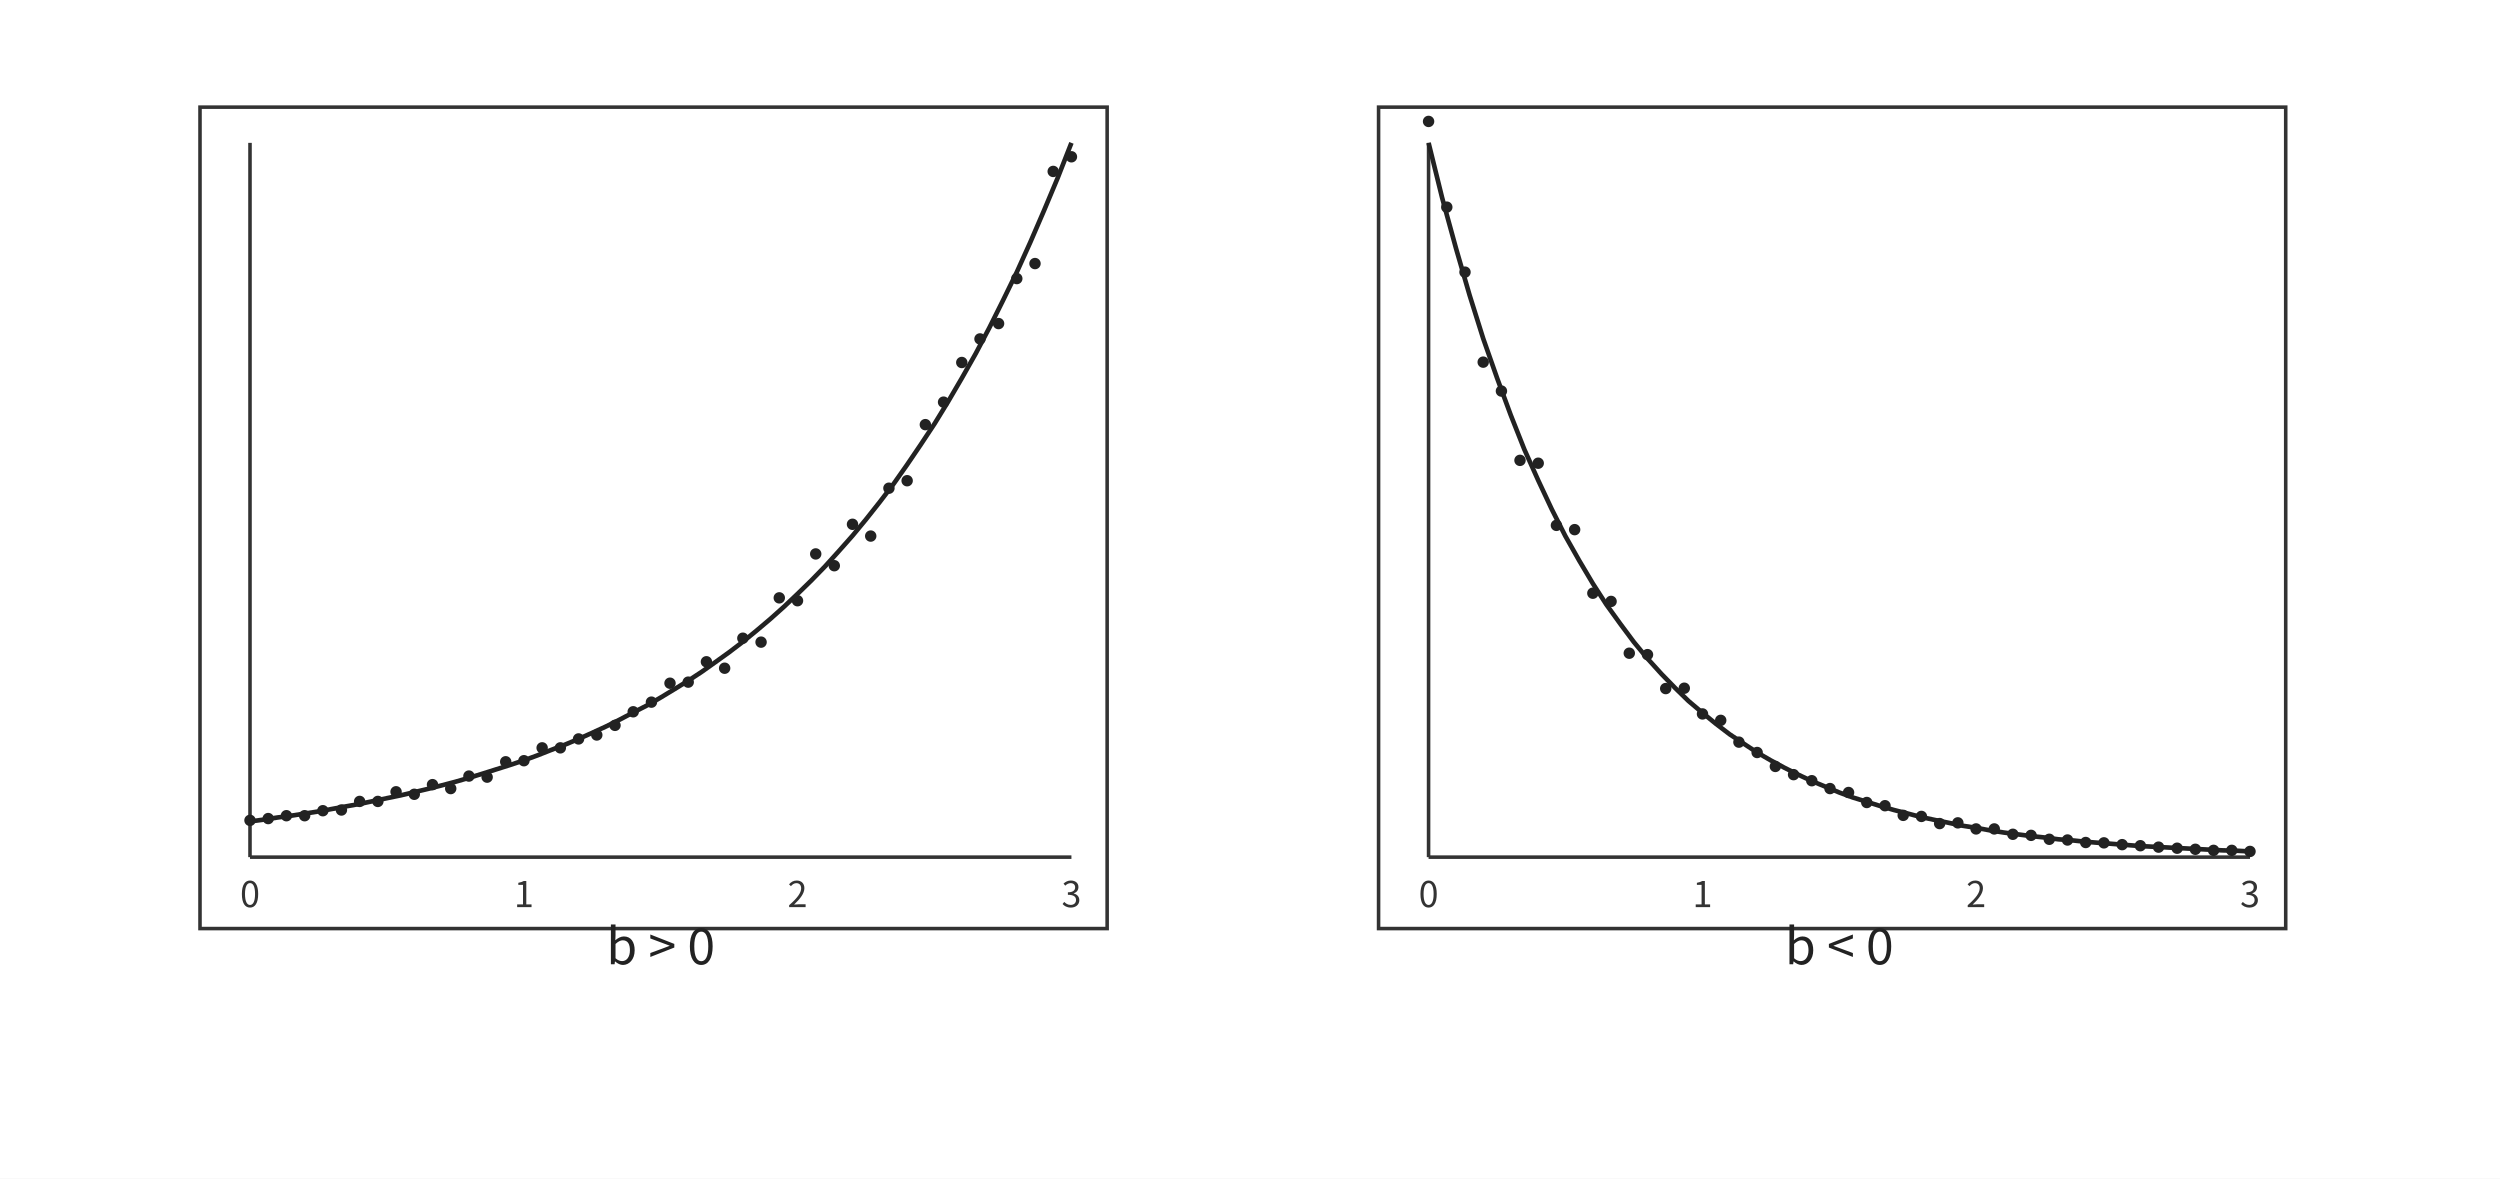
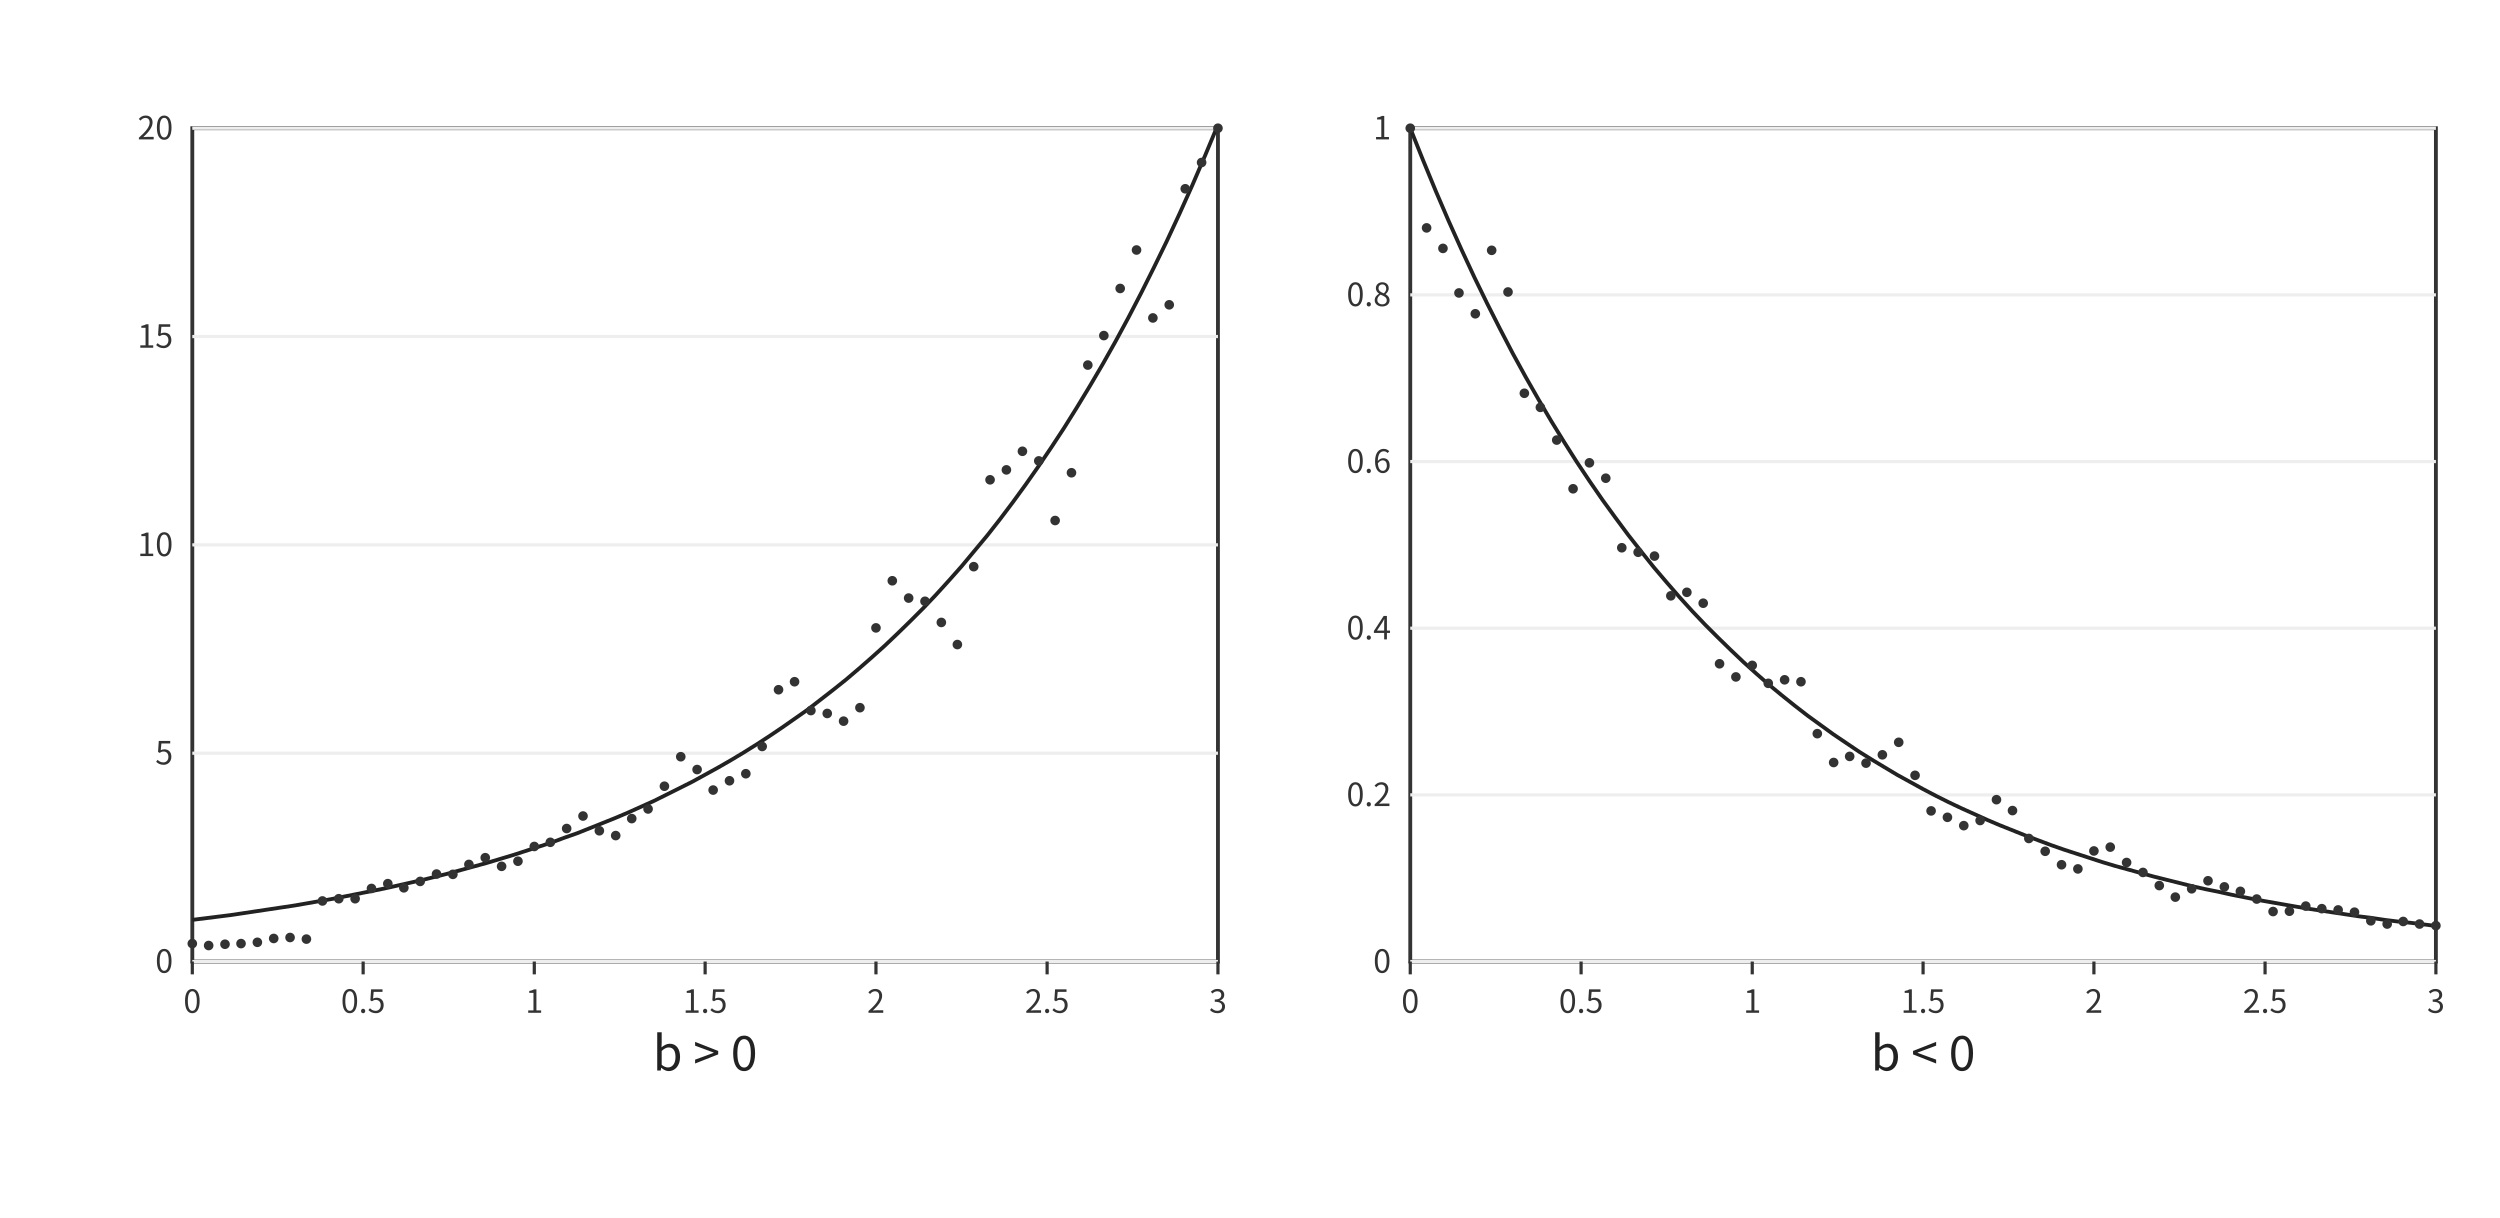
- <svg xmlns="http://www.w3.org/2000/svg" width="700" height="330" viewBox="0 0 700 330" font-family="Noto Sans CJK SC, Source Han Sans SC, Microsoft YaHei, sans-serif">
-   <rect x="0" y="0" width="700" height="330" fill="#ffffff" />
-   <rect x="56" y="30" width="254" height="230" fill="#fff" stroke="#333" />
-   <line x1="70" y1="240" x2="300" y2="240" stroke="#333" />
-   <line x1="70" y1="240" x2="70" y2="40" stroke="#333" />
-   <polyline points="70.0,230.0 73.8,229.5 77.7,228.9 81.5,228.4 85.3,227.8 89.2,227.2 93.0,226.5 96.8,225.8 100.7,225.1 104.5,224.3 108.3,223.5 112.2,222.7 116.0,221.8 119.8,220.9 123.7,219.9 127.5,218.9 131.3,217.8 135.2,216.6 139.0,215.4 142.8,214.2 146.7,212.9 150.5,211.5 154.3,210.0 158.2,208.5 162.0,206.9 165.8,205.2 169.7,203.4 173.5,201.5 177.3,199.5 181.2,197.5 185.0,195.3 188.8,193.0 192.7,190.6 196.5,188.1 200.3,185.4 204.2,182.6 208.0,179.7 211.8,176.6 215.7,173.3 219.5,169.9 223.3,166.3 227.2,162.5 231.0,158.6 234.8,154.4 238.7,150.0 242.5,145.4 246.3,140.6 250.2,135.5 254.0,130.1 257.8,124.5 261.7,118.6 265.5,112.4 269.3,105.9 273.2,99.0 277.0,91.8 280.8,84.2 284.7,76.2 288.5,67.8 292.3,59.0 296.2,49.7 300.0,40.0" fill="none" stroke="#222" stroke-width="1.3" />
-   <circle cx="70.0" cy="229.7" r="1.6" fill="#222" />
-   <circle cx="75.1" cy="229.2" r="1.6" fill="#222" />
-   <circle cx="80.2" cy="228.4" r="1.6" fill="#222" />
-   <circle cx="85.3" cy="228.4" r="1.6" fill="#222" />
-   <circle cx="90.4" cy="227.0" r="1.6" fill="#222" />
-   <circle cx="95.6" cy="226.8" r="1.6" fill="#222" />
-   <circle cx="100.7" cy="224.4" r="1.6" fill="#222" />
-   <circle cx="105.8" cy="224.4" r="1.6" fill="#222" />
-   <circle cx="110.9" cy="221.7" r="1.6" fill="#222" />
-   <circle cx="116.0" cy="222.4" r="1.6" fill="#222" />
-   <circle cx="121.1" cy="219.7" r="1.6" fill="#222" />
-   <circle cx="126.2" cy="220.8" r="1.6" fill="#222" />
-   <circle cx="131.3" cy="217.3" r="1.6" fill="#222" />
-   <circle cx="136.4" cy="217.6" r="1.6" fill="#222" />
-   <circle cx="141.6" cy="213.3" r="1.6" fill="#222" />
-   <circle cx="146.7" cy="213.0" r="1.6" fill="#222" />
-   <circle cx="151.8" cy="209.4" r="1.6" fill="#222" />
-   <circle cx="156.9" cy="209.4" r="1.6" fill="#222" />
-   <circle cx="162.0" cy="206.9" r="1.6" fill="#222" />
-   <circle cx="167.1" cy="205.8" r="1.6" fill="#222" />
-   <circle cx="172.2" cy="203.1" r="1.6" fill="#222" />
-   <circle cx="177.3" cy="199.3" r="1.6" fill="#222" />
-   <circle cx="182.4" cy="196.6" r="1.6" fill="#222" />
-   <circle cx="187.6" cy="191.3" r="1.6" fill="#222" />
-   <circle cx="192.7" cy="191.0" r="1.6" fill="#222" />
-   <circle cx="197.8" cy="185.3" r="1.6" fill="#222" />
-   <circle cx="202.9" cy="187.1" r="1.6" fill="#222" />
-   <circle cx="208.0" cy="178.7" r="1.6" fill="#222" />
-   <circle cx="213.1" cy="179.8" r="1.6" fill="#222" />
-   <circle cx="218.2" cy="167.4" r="1.6" fill="#222" />
-   <circle cx="223.3" cy="168.2" r="1.6" fill="#222" />
-   <circle cx="228.4" cy="155.1" r="1.6" fill="#222" />
-   <circle cx="233.6" cy="158.4" r="1.6" fill="#222" />
-   <circle cx="238.7" cy="146.8" r="1.6" fill="#222" />
-   <circle cx="243.8" cy="150.1" r="1.6" fill="#222" />
-   <circle cx="248.9" cy="136.7" r="1.6" fill="#222" />
-   <circle cx="254.0" cy="134.6" r="1.6" fill="#222" />
-   <circle cx="259.1" cy="118.9" r="1.6" fill="#222" />
-   <circle cx="264.2" cy="112.6" r="1.6" fill="#222" />
-   <circle cx="269.3" cy="101.5" r="1.6" fill="#222" />
-   <circle cx="274.4" cy="94.9" r="1.6" fill="#222" />
-   <circle cx="279.6" cy="90.6" r="1.6" fill="#222" />
-   <circle cx="284.7" cy="78.0" r="1.6" fill="#222" />
-   <circle cx="289.8" cy="73.8" r="1.6" fill="#222" />
-   <circle cx="294.9" cy="48.0" r="1.6" fill="#222" />
-   <circle cx="300.0" cy="43.9" r="1.6" fill="#222" />
-   <text x="70.0" y="254" text-anchor="middle" font-size="10" fill="#333">0</text>
-   <text x="146.7" y="254" text-anchor="middle" font-size="10" fill="#333">1</text>
-   <text x="223.3" y="254" text-anchor="middle" font-size="10" fill="#333">2</text>
-   <text x="300.0" y="254" text-anchor="middle" font-size="10" fill="#333">3</text>
-   <text x="185.0" y="270" text-anchor="middle" font-size="14" fill="#222">b &gt; 0</text>
-   <rect x="386" y="30" width="254" height="230" fill="#fff" stroke="#333" />
-   <line x1="400" y1="240" x2="630" y2="240" stroke="#333" />
-   <line x1="400" y1="240" x2="400" y2="40" stroke="#333" />
-   <polyline points="400.0,40.0 403.8,55.4 407.7,69.6 411.5,82.7 415.3,94.8 419.2,105.9 423.0,116.2 426.8,125.8 430.7,134.5 434.5,142.6 438.3,150.1 442.2,157.0 446.0,163.4 449.8,169.3 453.7,174.7 457.5,179.8 461.3,184.4 465.2,188.7 469.0,192.6 472.8,196.3 476.7,199.6 480.5,202.7 484.3,205.6 488.2,208.2 492.0,210.7 495.8,212.9 499.7,215.0 503.5,216.9 507.3,218.7 511.2,220.3 515.0,221.9 518.8,223.3 522.7,224.5 526.5,225.7 530.3,226.8 534.2,227.8 538.0,228.8 541.8,229.6 545.7,230.4 549.5,231.2 553.3,231.8 557.2,232.5 561.0,233.1 564.8,233.6 568.7,234.1 572.5,234.5 576.3,235.0 580.2,235.3 584.0,235.7 587.8,236.0 591.7,236.3 595.5,236.6 599.3,236.9 603.2,237.1 607.0,237.3 610.8,237.5 614.7,237.7 618.5,237.9 622.3,238.1 626.2,238.2 630.0,238.4" fill="none" stroke="#222" stroke-width="1.3" />
-   <circle cx="400.0" cy="34.0" r="1.6" fill="#222" />
-   <circle cx="405.1" cy="58.0" r="1.6" fill="#222" />
-   <circle cx="410.2" cy="76.2" r="1.6" fill="#222" />
-   <circle cx="415.3" cy="101.4" r="1.6" fill="#222" />
-   <circle cx="420.4" cy="109.5" r="1.6" fill="#222" />
-   <circle cx="425.6" cy="128.9" r="1.6" fill="#222" />
-   <circle cx="430.7" cy="129.7" r="1.6" fill="#222" />
-   <circle cx="435.8" cy="147.1" r="1.6" fill="#222" />
-   <circle cx="440.9" cy="148.3" r="1.6" fill="#222" />
-   <circle cx="446.0" cy="166.1" r="1.6" fill="#222" />
-   <circle cx="451.1" cy="168.4" r="1.6" fill="#222" />
-   <circle cx="456.2" cy="182.9" r="1.6" fill="#222" />
-   <circle cx="461.3" cy="183.3" r="1.6" fill="#222" />
-   <circle cx="466.4" cy="192.8" r="1.6" fill="#222" />
-   <circle cx="471.6" cy="192.7" r="1.6" fill="#222" />
-   <circle cx="476.7" cy="199.9" r="1.6" fill="#222" />
-   <circle cx="481.8" cy="201.7" r="1.6" fill="#222" />
-   <circle cx="486.9" cy="207.8" r="1.6" fill="#222" />
-   <circle cx="492.0" cy="210.7" r="1.6" fill="#222" />
-   <circle cx="497.1" cy="214.6" r="1.6" fill="#222" />
-   <circle cx="502.2" cy="216.9" r="1.6" fill="#222" />
-   <circle cx="507.3" cy="218.6" r="1.6" fill="#222" />
-   <circle cx="512.4" cy="220.8" r="1.6" fill="#222" />
-   <circle cx="517.6" cy="221.9" r="1.6" fill="#222" />
-   <circle cx="522.7" cy="224.7" r="1.6" fill="#222" />
-   <circle cx="527.8" cy="225.6" r="1.6" fill="#222" />
-   <circle cx="532.9" cy="228.3" r="1.6" fill="#222" />
-   <circle cx="538.0" cy="228.6" r="1.6" fill="#222" />
-   <circle cx="543.1" cy="230.6" r="1.6" fill="#222" />
-   <circle cx="548.2" cy="230.4" r="1.6" fill="#222" />
-   <circle cx="553.3" cy="232.1" r="1.6" fill="#222" />
-   <circle cx="558.4" cy="232.1" r="1.6" fill="#222" />
-   <circle cx="563.6" cy="233.6" r="1.6" fill="#222" />
-   <circle cx="568.7" cy="233.9" r="1.6" fill="#222" />
-   <circle cx="573.8" cy="235.0" r="1.6" fill="#222" />
-   <circle cx="578.9" cy="235.2" r="1.6" fill="#222" />
-   <circle cx="584.0" cy="235.9" r="1.6" fill="#222" />
-   <circle cx="589.1" cy="236.0" r="1.6" fill="#222" />
-   <circle cx="594.2" cy="236.5" r="1.6" fill="#222" />
-   <circle cx="599.3" cy="236.8" r="1.6" fill="#222" />
-   <circle cx="604.4" cy="237.2" r="1.6" fill="#222" />
-   <circle cx="609.6" cy="237.5" r="1.6" fill="#222" />
-   <circle cx="614.7" cy="237.8" r="1.6" fill="#222" />
-   <circle cx="619.8" cy="238.1" r="1.6" fill="#222" />
-   <circle cx="624.9" cy="238.1" r="1.6" fill="#222" />
-   <circle cx="630.0" cy="238.4" r="1.6" fill="#222" />
-   <text x="400.0" y="254" text-anchor="middle" font-size="10" fill="#333">0</text>
-   <text x="476.7" y="254" text-anchor="middle" font-size="10" fill="#333">1</text>
-   <text x="553.3" y="254" text-anchor="middle" font-size="10" fill="#333">2</text>
-   <text x="630.0" y="254" text-anchor="middle" font-size="10" fill="#333">3</text>
-   <text x="515.0" y="270" text-anchor="middle" font-size="14" fill="#222">b &lt; 0</text>
+ <svg xmlns="http://www.w3.org/2000/svg" width="780" height="380" viewBox="0 0 780 380" font-family="Noto Sans CJK SC, Source Han Sans SC, Microsoft YaHei, sans-serif">
+   <rect x="0" y="0" width="780" height="380" fill="#ffffff" />
+   <rect x="60" y="40" width="320" height="260" fill="none" stroke="#333" stroke-width="1.2" />
+   <line x1="60" y1="300.0" x2="380" y2="300.0" stroke="#eee" />
+   <text x="54" y="303.5" text-anchor="end" font-size="10" fill="#333">0</text>
+   <line x1="60" y1="235.0" x2="380" y2="235.0" stroke="#eee" />
+   <text x="54" y="238.5" text-anchor="end" font-size="10" fill="#333">5</text>
+   <line x1="60" y1="170.0" x2="380" y2="170.0" stroke="#eee" />
+   <text x="54" y="173.5" text-anchor="end" font-size="10" fill="#333">10</text>
+   <line x1="60" y1="105.0" x2="380" y2="105.0" stroke="#eee" />
+   <text x="54" y="108.5" text-anchor="end" font-size="10" fill="#333">15</text>
+   <line x1="60" y1="40.0" x2="380" y2="40.0" stroke="#eee" />
+   <text x="54" y="43.5" text-anchor="end" font-size="10" fill="#333">20</text>
+   <line x1="60.0" y1="300" x2="60.0" y2="304" stroke="#333" />
+   <text x="60.0" y="316" text-anchor="middle" font-size="10" fill="#333">0</text>
+   <line x1="113.3" y1="300" x2="113.3" y2="304" stroke="#333" />
+   <text x="113.3" y="316" text-anchor="middle" font-size="10" fill="#333">0.5</text>
+   <line x1="166.7" y1="300" x2="166.7" y2="304" stroke="#333" />
+   <text x="166.7" y="316" text-anchor="middle" font-size="10" fill="#333">1</text>
+   <line x1="220.0" y1="300" x2="220.0" y2="304" stroke="#333" />
+   <text x="220.0" y="316" text-anchor="middle" font-size="10" fill="#333">1.5</text>
+   <line x1="273.3" y1="300" x2="273.3" y2="304" stroke="#333" />
+   <text x="273.3" y="316" text-anchor="middle" font-size="10" fill="#333">2</text>
+   <line x1="326.7" y1="300" x2="326.7" y2="304" stroke="#333" />
+   <text x="326.7" y="316" text-anchor="middle" font-size="10" fill="#333">2.5</text>
+   <line x1="380.0" y1="300" x2="380.0" y2="304" stroke="#333" />
+   <text x="380.0" y="316" text-anchor="middle" font-size="10" fill="#333">3</text>
+   <polyline points="60.0,287.0 64.0,286.5 68.0,286.0 72.0,285.5 76.0,284.9 80.0,284.3 84.0,283.7 88.0,283.1 92.0,282.5 96.0,281.8 100.0,281.1 104.0,280.4 108.0,279.6 112.0,278.8 116.0,278.0 120.0,277.2 124.0,276.3 128.0,275.4 132.0,274.5 136.0,273.5 140.0,272.5 144.0,271.4 148.0,270.3 152.0,269.2 156.0,268.0 160.0,266.8 164.0,265.5 168.0,264.2 172.0,262.9 176.0,261.4 180.0,260.0 184.0,258.4 188.0,256.8 192.0,255.2 196.0,253.5 200.0,251.7 204.0,249.9 208.0,247.9 212.0,245.9 216.0,243.9 220.0,241.7 224.0,239.5 228.0,237.2 232.0,234.8 236.0,232.3 240.0,229.7 244.0,227.0 248.0,224.2 252.0,221.4 256.0,218.3 260.0,215.2 264.0,212.0 268.0,208.6 272.0,205.1 276.0,201.5 280.0,197.7 284.0,193.8 288.0,189.8 292.0,185.6 296.0,181.2 300.0,176.7 304.0,171.9 308.0,167.1 312.0,162.0 316.0,156.7 320.0,151.2 324.0,145.5 328.0,139.6 332.0,133.5 336.0,127.1 340.0,120.5 344.0,113.7 348.0,106.6 352.0,99.2 356.0,91.5 360.0,83.5 364.0,75.3 368.0,66.7 372.0,57.8 376.0,48.5 380.0,38.9" fill="none" stroke="#222" stroke-width="1.2" />
+   <circle cx="60.0" cy="294.4" r="1.5" fill="#333" />
+   <circle cx="65.1" cy="295.0" r="1.5" fill="#333" />
+   <circle cx="70.2" cy="294.6" r="1.5" fill="#333" />
+   <circle cx="75.2" cy="294.4" r="1.5" fill="#333" />
+   <circle cx="80.3" cy="294.0" r="1.5" fill="#333" />
+   <circle cx="85.4" cy="292.8" r="1.5" fill="#333" />
+   <circle cx="90.5" cy="292.5" r="1.5" fill="#333" />
+   <circle cx="95.6" cy="293.0" r="1.5" fill="#333" />
+   <circle cx="100.6" cy="281.1" r="1.5" fill="#333" />
+   <circle cx="105.7" cy="280.4" r="1.5" fill="#333" />
+   <circle cx="110.8" cy="280.4" r="1.5" fill="#333" />
+   <circle cx="115.9" cy="277.2" r="1.5" fill="#333" />
+   <circle cx="121.0" cy="275.7" r="1.5" fill="#333" />
+   <circle cx="126.0" cy="277.0" r="1.5" fill="#333" />
+   <circle cx="131.1" cy="275.0" r="1.5" fill="#333" />
+   <circle cx="136.2" cy="272.7" r="1.5" fill="#333" />
+   <circle cx="141.3" cy="272.8" r="1.5" fill="#333" />
+   <circle cx="146.3" cy="269.7" r="1.5" fill="#333" />
+   <circle cx="151.4" cy="267.6" r="1.5" fill="#333" />
+   <circle cx="156.5" cy="270.3" r="1.5" fill="#333" />
+   <circle cx="161.6" cy="268.7" r="1.5" fill="#333" />
+   <circle cx="166.7" cy="264.1" r="1.5" fill="#333" />
+   <circle cx="171.7" cy="262.8" r="1.5" fill="#333" />
+   <circle cx="176.8" cy="258.5" r="1.5" fill="#333" />
+   <circle cx="181.9" cy="254.6" r="1.5" fill="#333" />
+   <circle cx="187.0" cy="259.2" r="1.5" fill="#333" />
+   <circle cx="192.1" cy="260.7" r="1.5" fill="#333" />
+   <circle cx="197.1" cy="255.4" r="1.5" fill="#333" />
+   <circle cx="202.2" cy="252.4" r="1.5" fill="#333" />
+   <circle cx="207.3" cy="245.3" r="1.5" fill="#333" />
+   <circle cx="212.4" cy="236.1" r="1.5" fill="#333" />
+   <circle cx="217.5" cy="240.1" r="1.5" fill="#333" />
+   <circle cx="222.5" cy="246.5" r="1.5" fill="#333" />
+   <circle cx="227.6" cy="243.6" r="1.5" fill="#333" />
+   <circle cx="232.7" cy="241.4" r="1.5" fill="#333" />
+   <circle cx="237.8" cy="232.9" r="1.5" fill="#333" />
+   <circle cx="242.9" cy="215.2" r="1.5" fill="#333" />
+   <circle cx="247.9" cy="212.7" r="1.5" fill="#333" />
+   <circle cx="253.0" cy="221.7" r="1.5" fill="#333" />
+   <circle cx="258.1" cy="222.6" r="1.5" fill="#333" />
+   <circle cx="263.2" cy="225.0" r="1.5" fill="#333" />
+   <circle cx="268.3" cy="220.8" r="1.5" fill="#333" />
+   <circle cx="273.3" cy="195.9" r="1.5" fill="#333" />
+   <circle cx="278.4" cy="181.2" r="1.5" fill="#333" />
+   <circle cx="283.5" cy="186.6" r="1.5" fill="#333" />
+   <circle cx="288.6" cy="187.6" r="1.5" fill="#333" />
+   <circle cx="293.7" cy="194.2" r="1.5" fill="#333" />
+   <circle cx="298.7" cy="201.1" r="1.5" fill="#333" />
+   <circle cx="303.8" cy="176.8" r="1.5" fill="#333" />
+   <circle cx="308.9" cy="149.7" r="1.5" fill="#333" />
+   <circle cx="314.0" cy="146.6" r="1.5" fill="#333" />
+   <circle cx="319.0" cy="140.8" r="1.5" fill="#333" />
+   <circle cx="324.1" cy="143.8" r="1.5" fill="#333" />
+   <circle cx="329.2" cy="162.4" r="1.5" fill="#333" />
+   <circle cx="334.3" cy="147.5" r="1.5" fill="#333" />
+   <circle cx="339.4" cy="113.9" r="1.5" fill="#333" />
+   <circle cx="344.4" cy="104.7" r="1.5" fill="#333" />
+   <circle cx="349.5" cy="90.0" r="1.5" fill="#333" />
+   <circle cx="354.6" cy="78.0" r="1.5" fill="#333" />
+   <circle cx="359.7" cy="99.2" r="1.5" fill="#333" />
+   <circle cx="364.8" cy="95.1" r="1.5" fill="#333" />
+   <circle cx="369.8" cy="58.9" r="1.5" fill="#333" />
+   <circle cx="374.9" cy="50.7" r="1.5" fill="#333" />
+   <circle cx="380.0" cy="40.0" r="1.5" fill="#333" />
+   <text x="220.0" y="334" text-anchor="middle" font-size="15" fill="#222">b &gt; 0</text>
+   <rect x="440" y="40" width="320" height="260" fill="none" stroke="#333" stroke-width="1.2" />
+   <line x1="440" y1="300.0" x2="760" y2="300.0" stroke="#eee" />
+   <text x="434" y="303.5" text-anchor="end" font-size="10" fill="#333">0</text>
+   <line x1="440" y1="248.0" x2="760" y2="248.0" stroke="#eee" />
+   <text x="434" y="251.5" text-anchor="end" font-size="10" fill="#333">0.2</text>
+   <line x1="440" y1="196.0" x2="760" y2="196.0" stroke="#eee" />
+   <text x="434" y="199.5" text-anchor="end" font-size="10" fill="#333">0.4</text>
+   <line x1="440" y1="144.0" x2="760" y2="144.0" stroke="#eee" />
+   <text x="434" y="147.5" text-anchor="end" font-size="10" fill="#333">0.6</text>
+   <line x1="440" y1="92.0" x2="760" y2="92.0" stroke="#eee" />
+   <text x="434" y="95.5" text-anchor="end" font-size="10" fill="#333">0.8</text>
+   <line x1="440" y1="40.0" x2="760" y2="40.0" stroke="#eee" />
+   <text x="434" y="43.5" text-anchor="end" font-size="10" fill="#333">1</text>
+   <line x1="440.0" y1="300" x2="440.0" y2="304" stroke="#333" />
+   <text x="440.0" y="316" text-anchor="middle" font-size="10" fill="#333">0</text>
+   <line x1="493.3" y1="300" x2="493.3" y2="304" stroke="#333" />
+   <text x="493.3" y="316" text-anchor="middle" font-size="10" fill="#333">0.5</text>
+   <line x1="546.7" y1="300" x2="546.7" y2="304" stroke="#333" />
+   <text x="546.7" y="316" text-anchor="middle" font-size="10" fill="#333">1</text>
+   <line x1="600.0" y1="300" x2="600.0" y2="304" stroke="#333" />
+   <text x="600.0" y="316" text-anchor="middle" font-size="10" fill="#333">1.5</text>
+   <line x1="653.3" y1="300" x2="653.3" y2="304" stroke="#333" />
+   <text x="653.3" y="316" text-anchor="middle" font-size="10" fill="#333">2</text>
+   <line x1="706.7" y1="300" x2="706.7" y2="304" stroke="#333" />
+   <text x="706.7" y="316" text-anchor="middle" font-size="10" fill="#333">2.5</text>
+   <line x1="760.0" y1="300" x2="760.0" y2="304" stroke="#333" />
+   <text x="760.0" y="316" text-anchor="middle" font-size="10" fill="#333">3</text>
+   <polyline points="440.0,40.0 444.0,50.0 448.0,59.7 452.0,69.0 456.0,77.9 460.0,86.5 464.0,94.7 468.0,102.6 472.0,110.3 476.0,117.6 480.0,124.6 484.0,131.4 488.0,137.9 492.0,144.2 496.0,150.2 500.0,156.0 504.0,161.5 508.0,166.9 512.0,172.0 516.0,177.0 520.0,181.7 524.0,186.3 528.0,190.7 532.0,194.9 536.0,198.9 540.0,202.8 544.0,206.6 548.0,210.2 552.0,213.7 556.0,217.0 560.0,220.2 564.0,223.3 568.0,226.2 572.0,229.1 576.0,231.8 580.0,234.5 584.0,237.0 588.0,239.4 592.0,241.8 596.0,244.0 600.0,246.2 604.0,248.3 608.0,250.3 612.0,252.2 616.0,254.0 620.0,255.8 624.0,257.5 628.0,259.1 632.0,260.7 636.0,262.2 640.0,263.7 644.0,265.1 648.0,266.4 652.0,267.7 656.0,269.0 660.0,270.2 664.0,271.3 668.0,272.4 672.0,273.5 676.0,274.5 680.0,275.5 684.0,276.5 688.0,277.4 692.0,278.2 696.0,279.1 700.0,279.9 704.0,280.7 708.0,281.4 712.0,282.1 716.0,282.8 720.0,283.5 724.0,284.1 728.0,284.7 732.0,285.3 736.0,285.9 740.0,286.4 744.0,287.0 748.0,287.5 752.0,287.9 756.0,288.4 760.0,288.9" fill="none" stroke="#222" stroke-width="1.2" />
+   <circle cx="440.0" cy="40.0" r="1.5" fill="#333" />
+   <circle cx="445.1" cy="71.1" r="1.5" fill="#333" />
+   <circle cx="450.2" cy="77.5" r="1.5" fill="#333" />
+   <circle cx="455.2" cy="91.4" r="1.5" fill="#333" />
+   <circle cx="460.3" cy="97.9" r="1.5" fill="#333" />
+   <circle cx="465.4" cy="78.1" r="1.5" fill="#333" />
+   <circle cx="470.5" cy="91.1" r="1.5" fill="#333" />
+   <circle cx="475.6" cy="122.7" r="1.5" fill="#333" />
+   <circle cx="480.6" cy="127.1" r="1.5" fill="#333" />
+   <circle cx="485.7" cy="137.3" r="1.5" fill="#333" />
+   <circle cx="490.8" cy="152.5" r="1.5" fill="#333" />
+   <circle cx="495.9" cy="144.4" r="1.5" fill="#333" />
+   <circle cx="501.0" cy="149.2" r="1.5" fill="#333" />
+   <circle cx="506.0" cy="170.9" r="1.5" fill="#333" />
+   <circle cx="511.1" cy="172.3" r="1.5" fill="#333" />
+   <circle cx="516.2" cy="173.5" r="1.5" fill="#333" />
+   <circle cx="521.3" cy="185.9" r="1.5" fill="#333" />
+   <circle cx="526.3" cy="184.8" r="1.5" fill="#333" />
+   <circle cx="531.4" cy="188.2" r="1.5" fill="#333" />
+   <circle cx="536.5" cy="207.1" r="1.5" fill="#333" />
+   <circle cx="541.6" cy="211.2" r="1.5" fill="#333" />
+   <circle cx="546.7" cy="207.6" r="1.5" fill="#333" />
+   <circle cx="551.7" cy="213.2" r="1.5" fill="#333" />
+   <circle cx="556.8" cy="212.1" r="1.5" fill="#333" />
+   <circle cx="561.9" cy="212.7" r="1.5" fill="#333" />
+   <circle cx="567.0" cy="228.9" r="1.5" fill="#333" />
+   <circle cx="572.1" cy="237.9" r="1.5" fill="#333" />
+   <circle cx="577.1" cy="236.0" r="1.5" fill="#333" />
+   <circle cx="582.2" cy="238.1" r="1.5" fill="#333" />
+   <circle cx="587.3" cy="235.5" r="1.5" fill="#333" />
+   <circle cx="592.4" cy="231.6" r="1.5" fill="#333" />
+   <circle cx="597.5" cy="241.9" r="1.5" fill="#333" />
+   <circle cx="602.5" cy="253.0" r="1.5" fill="#333" />
+   <circle cx="607.6" cy="255.0" r="1.5" fill="#333" />
+   <circle cx="612.7" cy="257.6" r="1.5" fill="#333" />
+   <circle cx="617.8" cy="256.0" r="1.5" fill="#333" />
+   <circle cx="622.9" cy="249.5" r="1.5" fill="#333" />
+   <circle cx="627.9" cy="252.9" r="1.5" fill="#333" />
+   <circle cx="633.0" cy="261.6" r="1.5" fill="#333" />
+   <circle cx="638.1" cy="265.6" r="1.5" fill="#333" />
+   <circle cx="643.2" cy="269.8" r="1.5" fill="#333" />
+   <circle cx="648.3" cy="271.1" r="1.5" fill="#333" />
+   <circle cx="653.3" cy="265.5" r="1.5" fill="#333" />
+   <circle cx="658.4" cy="264.3" r="1.5" fill="#333" />
+   <circle cx="663.5" cy="269.1" r="1.5" fill="#333" />
+   <circle cx="668.6" cy="272.2" r="1.5" fill="#333" />
+   <circle cx="673.7" cy="276.3" r="1.5" fill="#333" />
+   <circle cx="678.7" cy="279.9" r="1.5" fill="#333" />
+   <circle cx="683.8" cy="277.3" r="1.5" fill="#333" />
+   <circle cx="688.9" cy="274.8" r="1.5" fill="#333" />
+   <circle cx="694.0" cy="276.7" r="1.5" fill="#333" />
+   <circle cx="699.0" cy="278.1" r="1.5" fill="#333" />
+   <circle cx="704.1" cy="280.5" r="1.5" fill="#333" />
+   <circle cx="709.2" cy="284.4" r="1.5" fill="#333" />
+   <circle cx="714.3" cy="284.3" r="1.5" fill="#333" />
+   <circle cx="719.4" cy="282.7" r="1.5" fill="#333" />
+   <circle cx="724.4" cy="283.5" r="1.5" fill="#333" />
+   <circle cx="729.5" cy="283.9" r="1.5" fill="#333" />
+   <circle cx="734.6" cy="284.6" r="1.5" fill="#333" />
+   <circle cx="739.7" cy="287.3" r="1.5" fill="#333" />
+   <circle cx="744.8" cy="288.3" r="1.5" fill="#333" />
+   <circle cx="749.8" cy="287.5" r="1.5" fill="#333" />
+   <circle cx="754.9" cy="288.3" r="1.5" fill="#333" />
+   <circle cx="760.0" cy="288.8" r="1.5" fill="#333" />
+   <text x="600.0" y="334" text-anchor="middle" font-size="15" fill="#222">b &lt; 0</text>
</svg>
